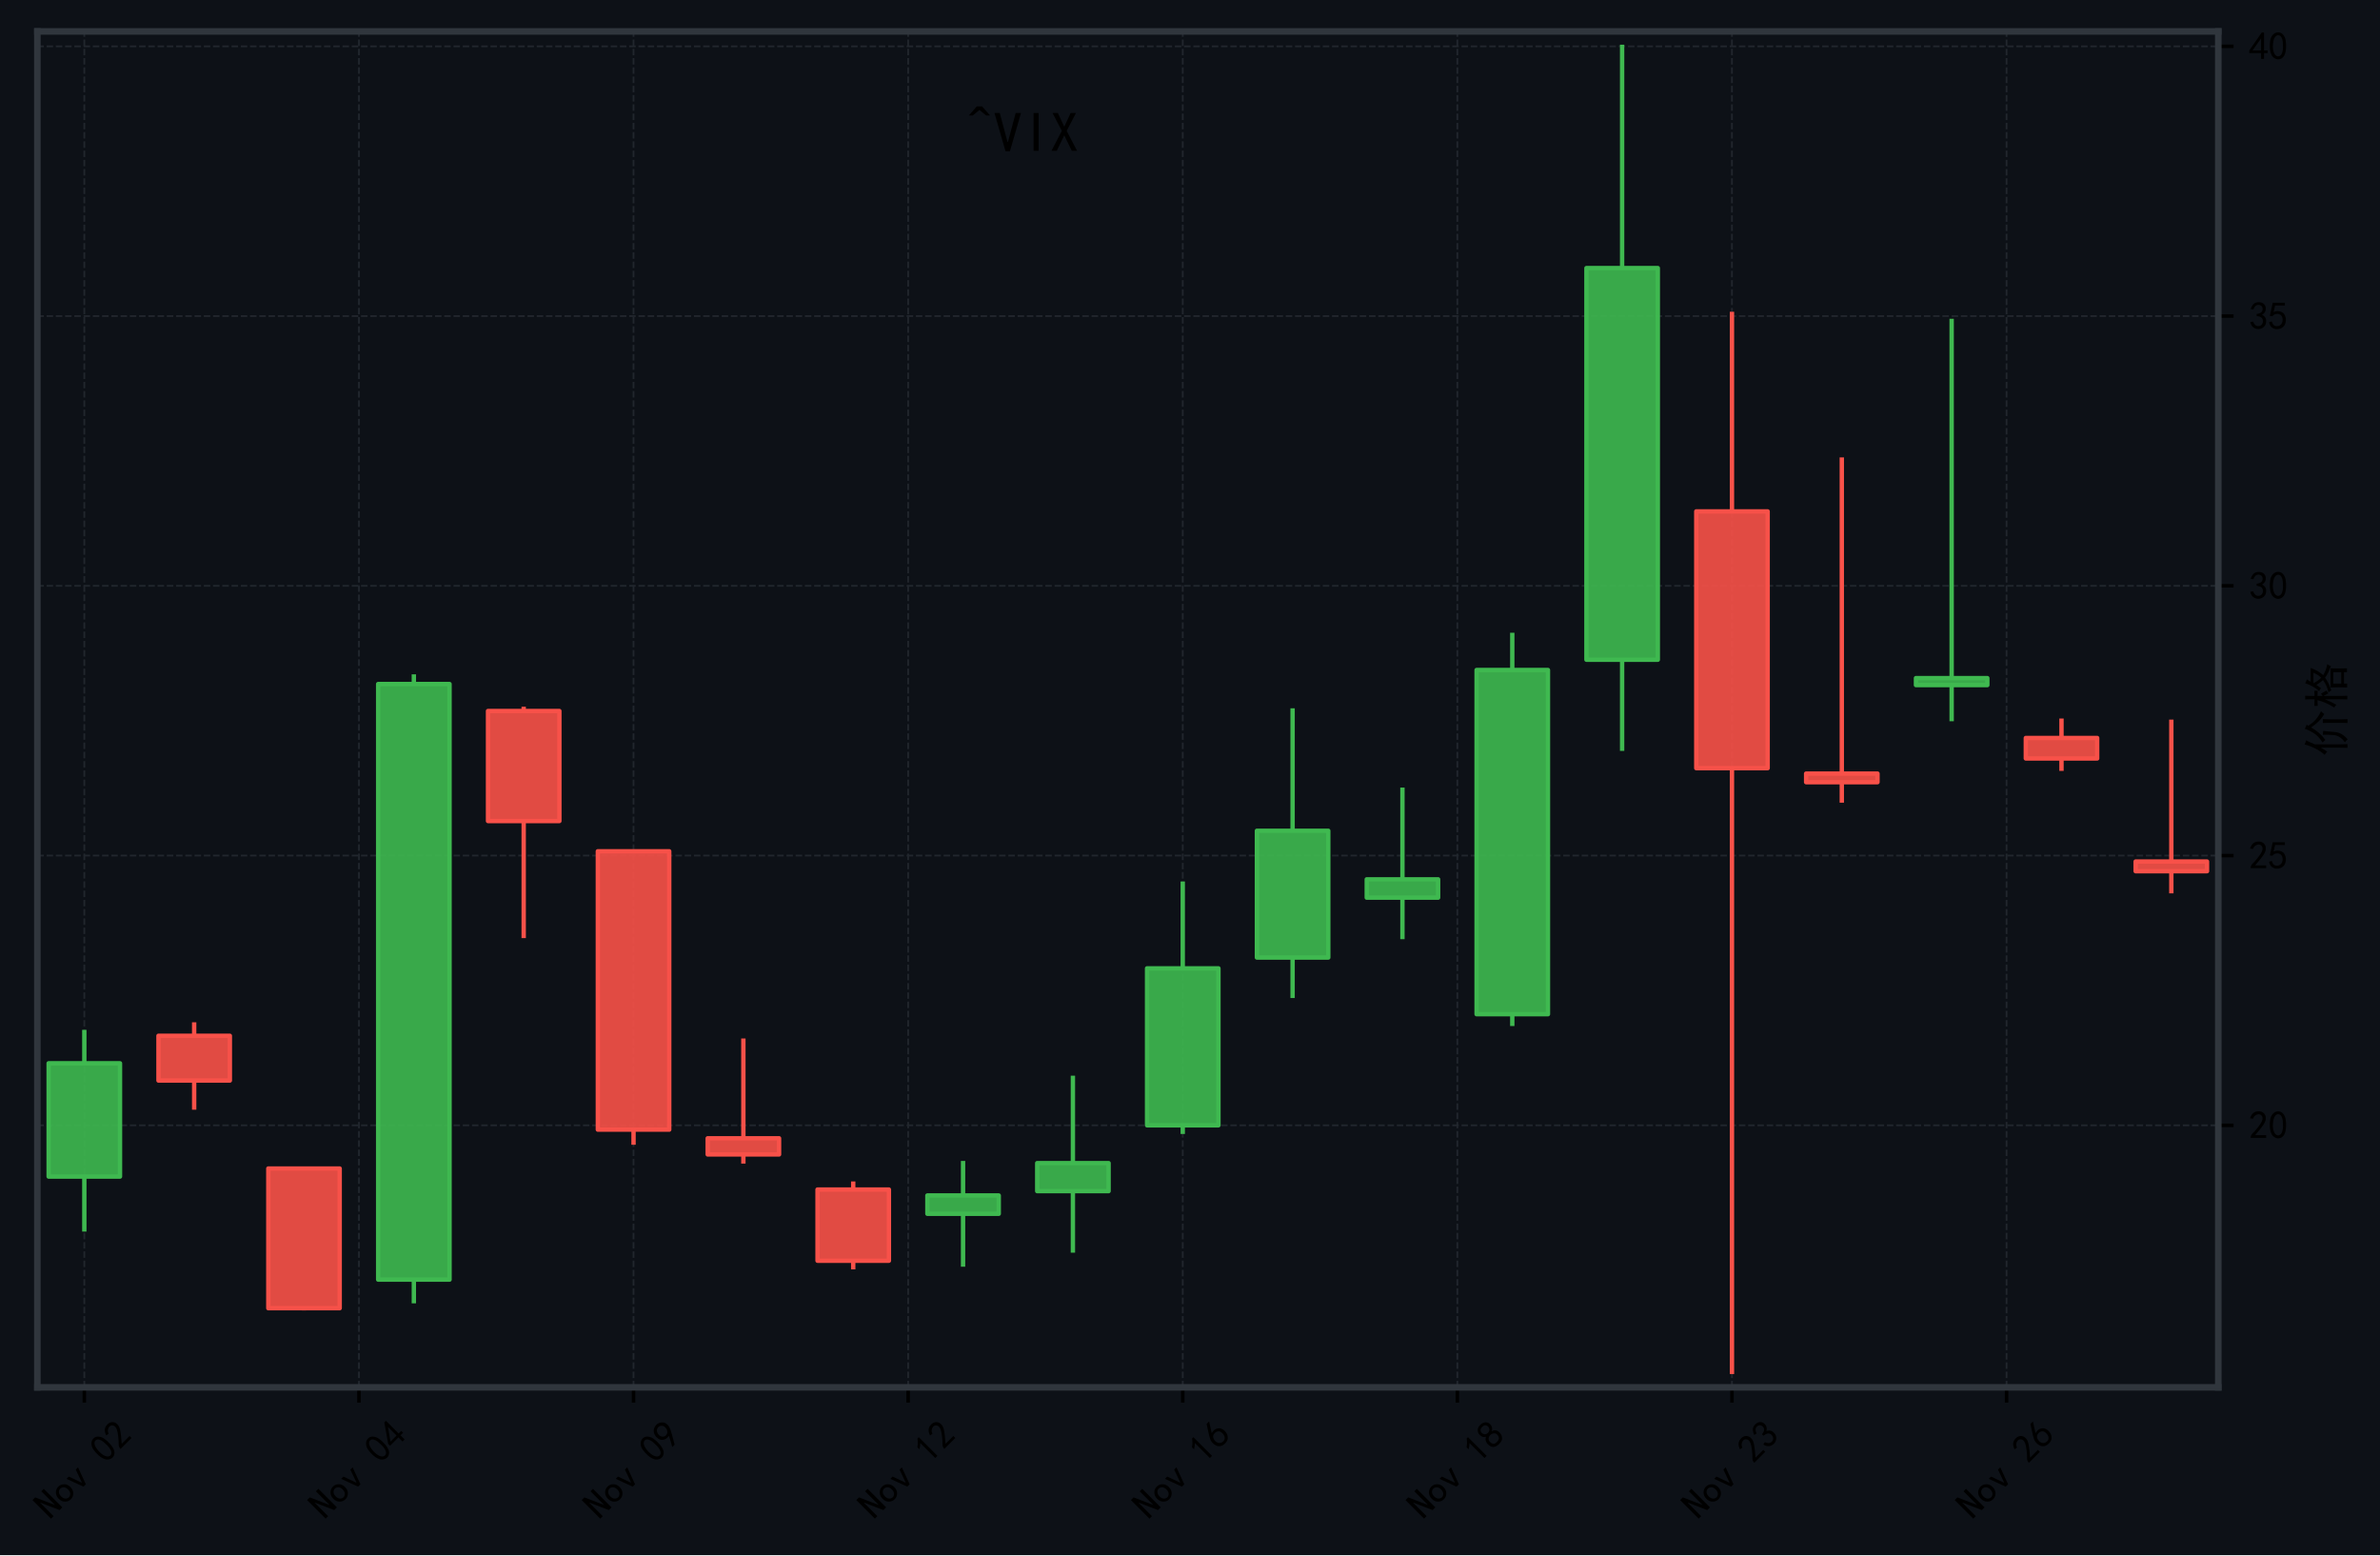
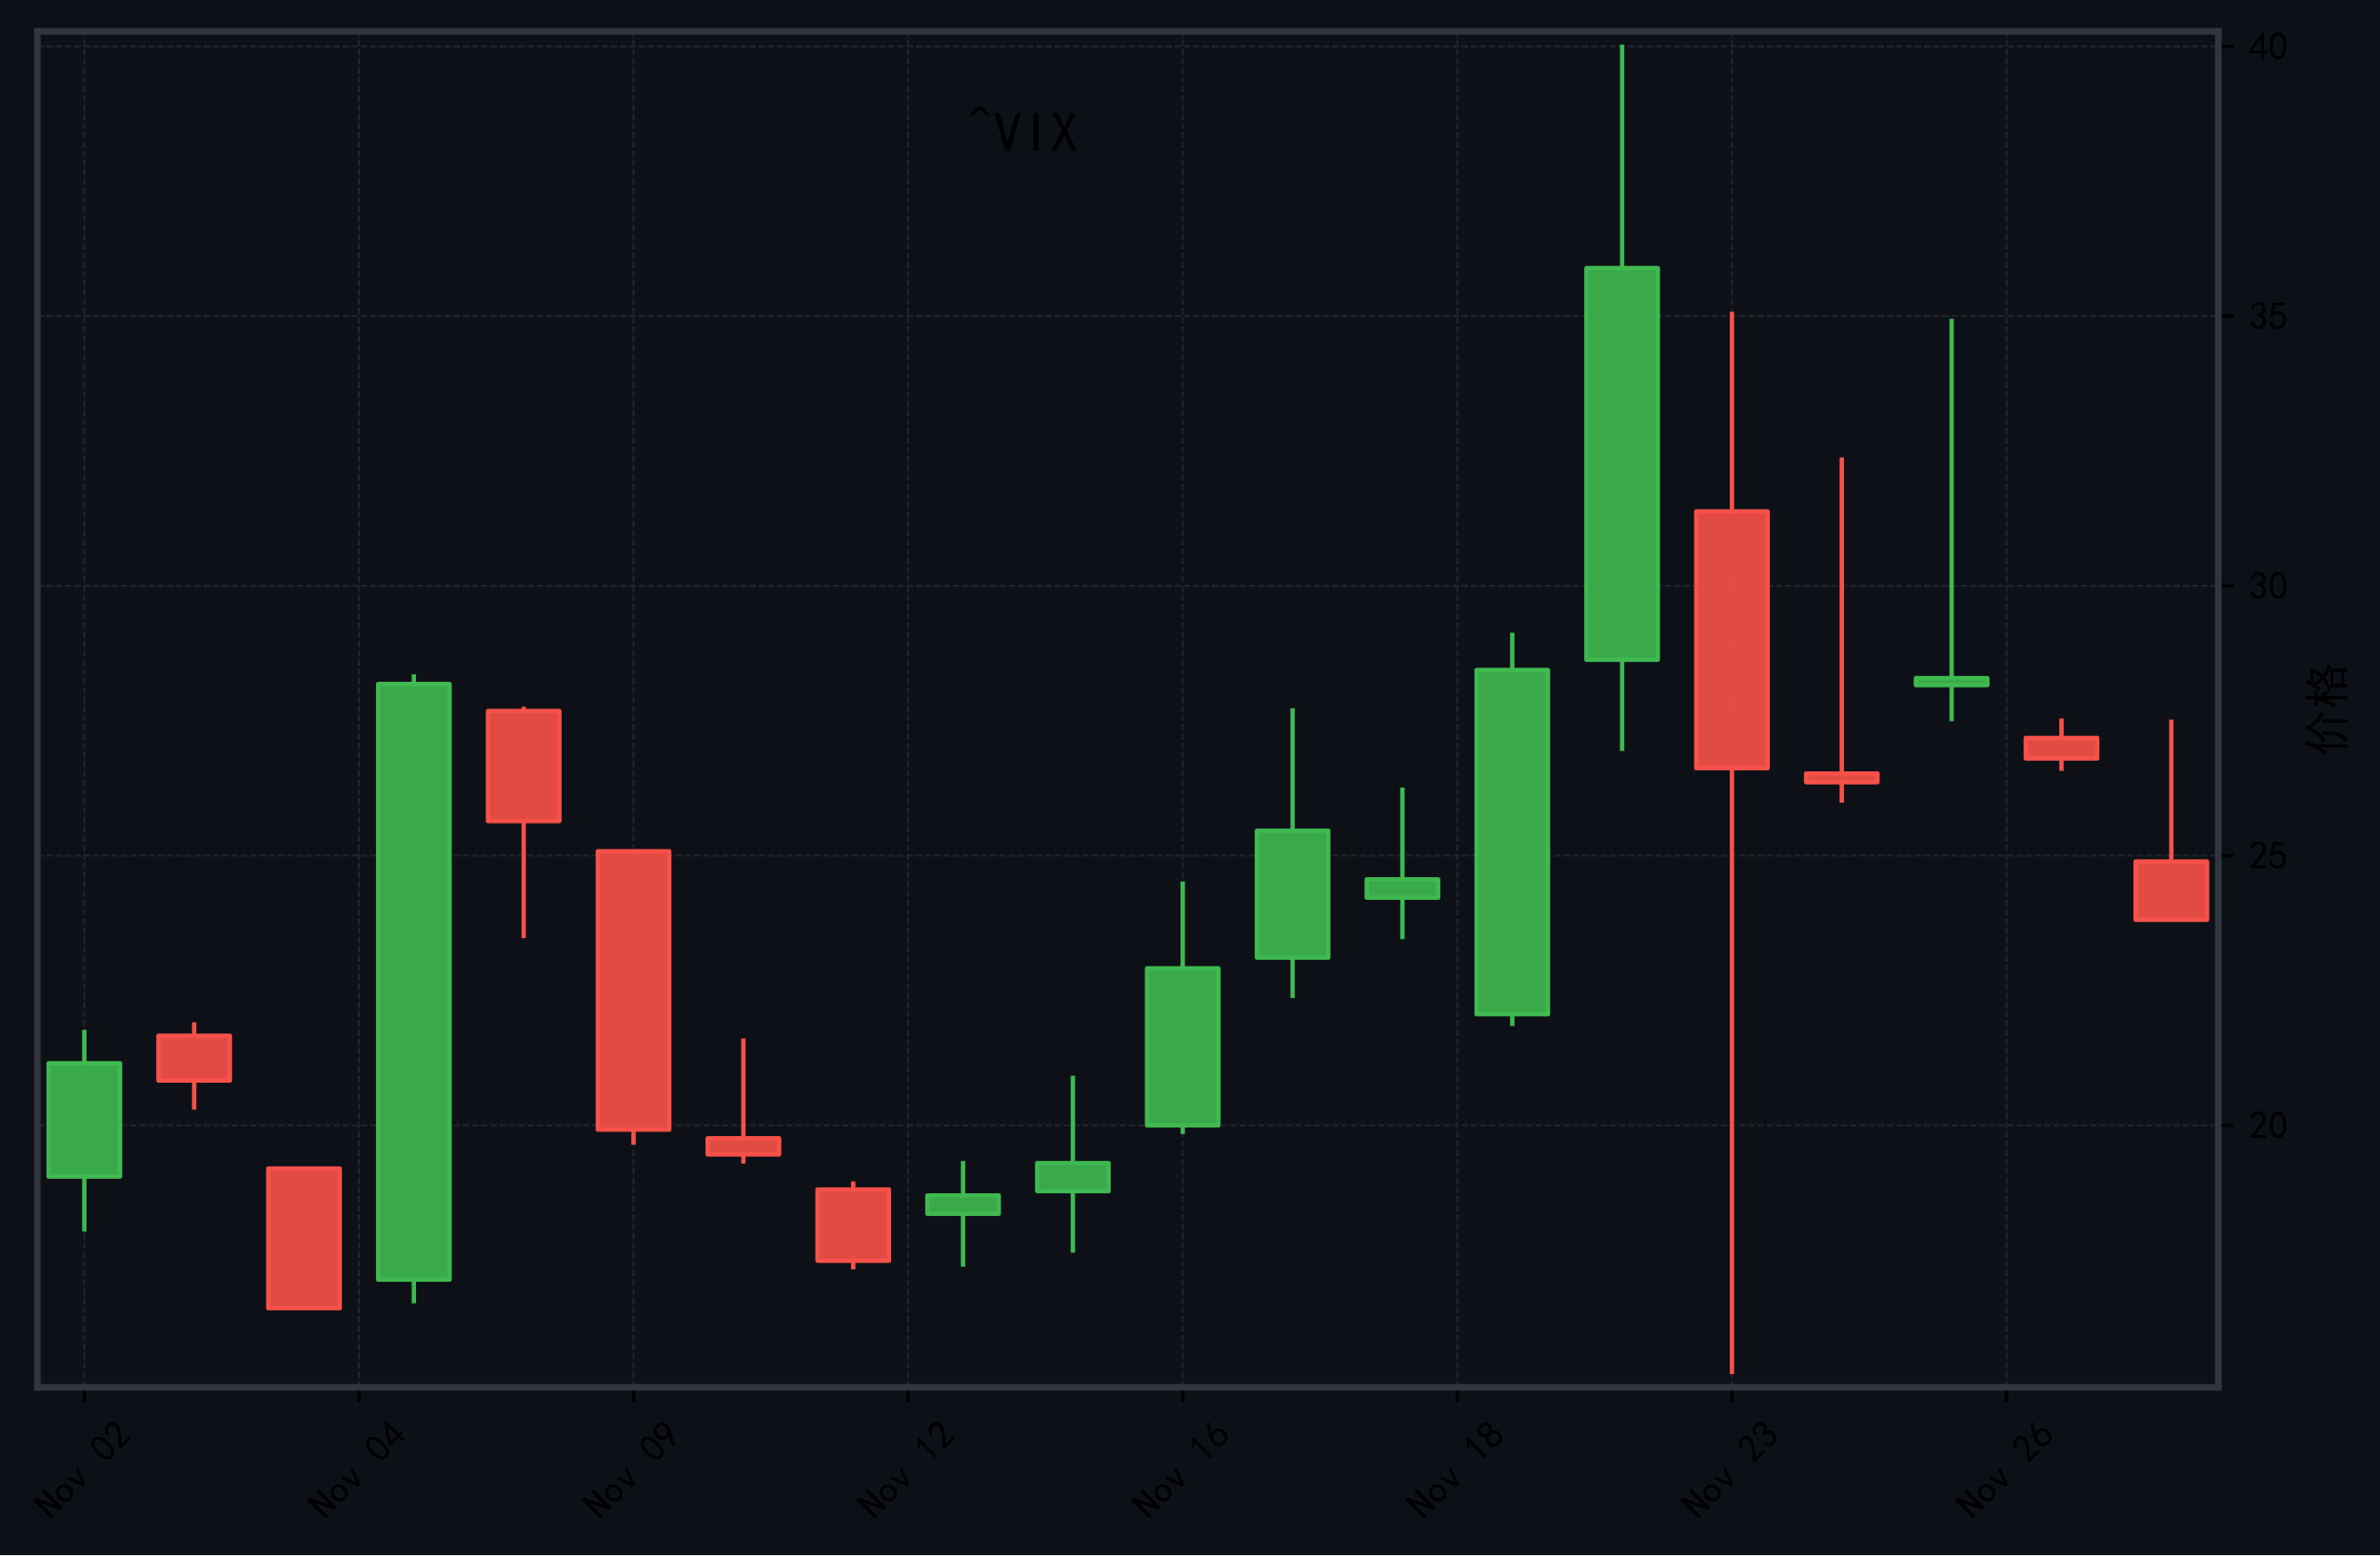
<svg xmlns="http://www.w3.org/2000/svg" xmlns:xlink="http://www.w3.org/1999/xlink" width="545.606pt" height="356.415pt" viewBox="0 0 545.606 356.415" version="1.1">
  <defs>
    <style type="text/css">*{stroke-linejoin: round; stroke-linecap: butt}</style>
  </defs>
  <g id="figure_1">
    <g id="patch_1">
      <path d="M 0 356.415  L 545.606 356.415  L 545.606 0  L 0 0  z " style="fill: #0d1117" />
    </g>
    <g id="axes_1">
      <g id="patch_2">
        <path d="M 8.566 317.952  L 508.534 317.952  L 508.534 7.2  L 8.566 7.2  z " style="fill: #0d1117" />
      </g>
      <g id="matplotlib.axis_1">
        <g id="xtick_1">
          <g id="line2d_1">
-             <path d="M 19.331 317.952  L 19.331 7.2  " clip-path="url(#pd7a9be07a9)" style="fill: none; stroke-dasharray: 1.48,0.64; stroke-dashoffset: 0; stroke: #21262d; stroke-width: 0.4" />
+             <path d="M 19.331 317.952  L 19.331 7.2  " clip-path="url(#p069acb9ba8)" style="fill: none; stroke-dasharray: 1.48,0.64; stroke-dashoffset: 0; stroke: #21262d; stroke-width: 0.4" />
          </g>
          <g id="line2d_2">
            <defs>
-               <path id="m9060f1c473" d="M 0 0  L 0 3.5  " style="stroke: #000000; stroke-width: 0.8" />
+               <path id="mcb962a8248" d="M 0 0  L 0 3.5  " style="stroke: #000000; stroke-width: 0.8" />
            </defs>
            <g>
-               <use xlink:href="#m9060f1c473" x="19.331" y="317.952" style="stroke: #000000; stroke-width: 0.8" />
+               <use xlink:href="#mcb962a8248" x="19.331" y="317.952" style="stroke: #000000; stroke-width: 0.8" />
            </g>
          </g>
          <g id="text_1">
            <g transform="translate(11.57522 348.4191) rotate(-45) scale(0.09 -0.09)">
              <defs>
                <path id="SimHei-4e" d="M 2850 125  L 2225 125  L 850 3225  L 825 3225  L 825 125  L 250 125  L 250 4400  L 875 4400  L 2250 1300  L 2275 1300  L 2275 4400  L 2850 4400  L 2850 125  z " transform="scale(0.015625)" />
                <path id="SimHei-6f" d="M 2925 1525  Q 2925 875 2525 475  Q 2125 75 1575 75  Q 1025 75 625 475  Q 225 875 225 1525  Q 225 2175 625 2575  Q 1025 2975 1575 2975  Q 2125 2975 2525 2575  Q 2925 2175 2925 1525  z M 2375 1525  Q 2375 2025 2125 2275  Q 1875 2525 1575 2525  Q 1275 2525 1025 2275  Q 775 2025 775 1525  Q 775 1025 1025 775  Q 1275 525 1575 525  Q 1875 525 2125 775  Q 2375 1025 2375 1525  z " transform="scale(0.015625)" />
                <path id="SimHei-76" d="M 2875 2925  L 1825 75  L 1275 75  L 225 2925  L 750 2925  L 1525 750  L 1575 750  L 2350 2925  L 2875 2925  z " transform="scale(0.015625)" />
                <path id="SimHei-20" transform="scale(0.015625)" />
                <path id="SimHei-30" d="M 225 2537  Q 250 3200 412 3587  Q 575 3975 875 4225  Q 1175 4475 1612 4475  Q 2050 4475 2375 4112  Q 2700 3750 2800 3200  Q 2900 2650 2862 1937  Q 2825 1225 2612 775  Q 2400 325 1975 150  Q 1550 -25 1125 187  Q 700 400 525 750  Q 350 1100 275 1487  Q 200 1875 225 2537  z M 750 2687  Q 675 2000 800 1462  Q 925 925 1212 700  Q 1500 475 1800 612  Q 2100 750 2237 1162  Q 2375 1575 2375 2062  Q 2375 2550 2337 2950  Q 2300 3350 2112 3675  Q 1925 4000 1612 4012  Q 1300 4025 1062 3700  Q 825 3375 750 2687  z " transform="scale(0.015625)" />
                <path id="SimHei-32" d="M 300 250  Q 325 625 650 925  Q 975 1225 1475 1862  Q 1975 2500 2125 2850  Q 2275 3200 2237 3450  Q 2200 3700 2000 3862  Q 1800 4025 1537 4000  Q 1275 3975 1037 3800  Q 800 3625 675 3275  L 200 3350  Q 400 3925 712 4187  Q 1025 4450 1450 4475  Q 1700 4500 1900 4462  Q 2100 4425 2312 4287  Q 2525 4150 2662 3875  Q 2800 3600 2762 3212  Q 2725 2825 2375 2287  Q 2025 1750 1025 600  L 2825 600  L 2825 150  L 300 150  L 300 250  z " transform="scale(0.015625)" />
              </defs>
              <use xlink:href="#SimHei-4e" />
              <use xlink:href="#SimHei-6f" transform="translate(50 0)" />
              <use xlink:href="#SimHei-76" transform="translate(100 0)" />
              <use xlink:href="#SimHei-20" transform="translate(150 0)" />
              <use xlink:href="#SimHei-30" transform="translate(200 0)" />
              <use xlink:href="#SimHei-32" transform="translate(250 0)" />
            </g>
          </g>
        </g>
        <g id="xtick_2">
          <g id="line2d_3">
-             <path d="M 82.284 317.952  L 82.284 7.2  " clip-path="url(#pd7a9be07a9)" style="fill: none; stroke-dasharray: 1.48,0.64; stroke-dashoffset: 0; stroke: #21262d; stroke-width: 0.4" />
+             <path d="M 82.284 317.952  L 82.284 7.2  " clip-path="url(#p069acb9ba8)" style="fill: none; stroke-dasharray: 1.48,0.64; stroke-dashoffset: 0; stroke: #21262d; stroke-width: 0.4" />
          </g>
          <g id="line2d_4">
            <g>
-               <use xlink:href="#m9060f1c473" x="82.284" y="317.952" style="stroke: #000000; stroke-width: 0.8" />
+               <use xlink:href="#mcb962a8248" x="82.284" y="317.952" style="stroke: #000000; stroke-width: 0.8" />
            </g>
          </g>
          <g id="text_2">
            <g transform="translate(74.52763 348.4191) rotate(-45) scale(0.09 -0.09)">
              <defs>
                <path id="SimHei-34" d="M 2000 1100  L 75 1100  L 75 1525  L 2100 4450  L 2475 4450  L 2475 1525  L 3075 1525  L 3075 1100  L 2475 1100  L 2475 150  L 2000 150  L 2000 1100  z M 2000 1525  L 2000 3500  L 600 1525  L 2000 1525  z " transform="scale(0.015625)" />
              </defs>
              <use xlink:href="#SimHei-4e" />
              <use xlink:href="#SimHei-6f" transform="translate(50 0)" />
              <use xlink:href="#SimHei-76" transform="translate(100 0)" />
              <use xlink:href="#SimHei-20" transform="translate(150 0)" />
              <use xlink:href="#SimHei-30" transform="translate(200 0)" />
              <use xlink:href="#SimHei-34" transform="translate(250 0)" />
            </g>
          </g>
        </g>
        <g id="xtick_3">
          <g id="line2d_5">
-             <path d="M 145.236 317.952  L 145.236 7.2  " clip-path="url(#pd7a9be07a9)" style="fill: none; stroke-dasharray: 1.48,0.64; stroke-dashoffset: 0; stroke: #21262d; stroke-width: 0.4" />
+             <path d="M 145.236 317.952  L 145.236 7.2  " clip-path="url(#p069acb9ba8)" style="fill: none; stroke-dasharray: 1.48,0.64; stroke-dashoffset: 0; stroke: #21262d; stroke-width: 0.4" />
          </g>
          <g id="line2d_6">
            <g>
-               <use xlink:href="#m9060f1c473" x="145.236" y="317.952" style="stroke: #000000; stroke-width: 0.8" />
+               <use xlink:href="#mcb962a8248" x="145.236" y="317.952" style="stroke: #000000; stroke-width: 0.8" />
            </g>
          </g>
          <g id="text_3">
            <g transform="translate(137.48 348.4191) rotate(-45) scale(0.09 -0.09)">
              <defs>
                <path id="SimHei-39" d="M 800 75  Q 1350 1000 1700 1750  Q 1075 1650 662 1912  Q 250 2175 162 2625  Q 75 3075 175 3437  Q 275 3800 487 4037  Q 700 4275 1000 4375  Q 1300 4475 1537 4475  Q 1775 4475 2025 4375  Q 2275 4275 2475 4075  Q 2675 3875 2750 3662  Q 2825 3450 2825 3112  Q 2825 2775 2575 2250  Q 2325 1725 1350 75  L 800 75  z M 662 2875  Q 700 2550 937 2337  Q 1175 2125 1450 2150  Q 1725 2175 1887 2300  Q 2050 2425 2200 2725  Q 2300 3100 2250 3362  Q 2200 3625 1987 3800  Q 1775 3975 1525 3975  Q 1375 4000 1137 3900  Q 900 3800 762 3500  Q 625 3200 662 2875  z " transform="scale(0.015625)" />
              </defs>
              <use xlink:href="#SimHei-4e" />
              <use xlink:href="#SimHei-6f" transform="translate(50 0)" />
              <use xlink:href="#SimHei-76" transform="translate(100 0)" />
              <use xlink:href="#SimHei-20" transform="translate(150 0)" />
              <use xlink:href="#SimHei-30" transform="translate(200 0)" />
              <use xlink:href="#SimHei-39" transform="translate(250 0)" />
            </g>
          </g>
        </g>
        <g id="xtick_4">
          <g id="line2d_7">
-             <path d="M 208.189 317.952  L 208.189 7.2  " clip-path="url(#pd7a9be07a9)" style="fill: none; stroke-dasharray: 1.48,0.64; stroke-dashoffset: 0; stroke: #21262d; stroke-width: 0.4" />
+             <path d="M 208.189 317.952  L 208.189 7.2  " clip-path="url(#p069acb9ba8)" style="fill: none; stroke-dasharray: 1.48,0.64; stroke-dashoffset: 0; stroke: #21262d; stroke-width: 0.4" />
          </g>
          <g id="line2d_8">
            <g>
-               <use xlink:href="#m9060f1c473" x="208.189" y="317.952" style="stroke: #000000; stroke-width: 0.8" />
+               <use xlink:href="#mcb962a8248" x="208.189" y="317.952" style="stroke: #000000; stroke-width: 0.8" />
            </g>
          </g>
          <g id="text_4">
            <g transform="translate(200.4324 348.4191) rotate(-45) scale(0.09 -0.09)">
              <defs>
                <path id="SimHei-31" d="M 1400 3600  Q 1075 3275 575 2975  L 575 3450  Q 1200 3875 1600 4450  L 1900 4450  L 1900 150  L 1400 150  L 1400 3600  z " transform="scale(0.015625)" />
              </defs>
              <use xlink:href="#SimHei-4e" />
              <use xlink:href="#SimHei-6f" transform="translate(50 0)" />
              <use xlink:href="#SimHei-76" transform="translate(100 0)" />
              <use xlink:href="#SimHei-20" transform="translate(150 0)" />
              <use xlink:href="#SimHei-31" transform="translate(200 0)" />
              <use xlink:href="#SimHei-32" transform="translate(250 0)" />
            </g>
          </g>
        </g>
        <g id="xtick_5">
          <g id="line2d_9">
-             <path d="M 271.141 317.952  L 271.141 7.2  " clip-path="url(#pd7a9be07a9)" style="fill: none; stroke-dasharray: 1.48,0.64; stroke-dashoffset: 0; stroke: #21262d; stroke-width: 0.4" />
+             <path d="M 271.141 317.952  L 271.141 7.2  " clip-path="url(#p069acb9ba8)" style="fill: none; stroke-dasharray: 1.48,0.64; stroke-dashoffset: 0; stroke: #21262d; stroke-width: 0.4" />
          </g>
          <g id="line2d_10">
            <g>
-               <use xlink:href="#m9060f1c473" x="271.141" y="317.952" style="stroke: #000000; stroke-width: 0.8" />
+               <use xlink:href="#mcb962a8248" x="271.141" y="317.952" style="stroke: #000000; stroke-width: 0.8" />
            </g>
          </g>
          <g id="text_5">
            <g transform="translate(263.3848 348.4191) rotate(-45) scale(0.09 -0.09)">
              <defs>
                <path id="SimHei-36" d="M 250 1612  Q 275 1975 387 2225  Q 500 2475 725 2850  L 1750 4450  L 2325 4450  L 1275 2800  Q 1950 2975 2350 2750  Q 2750 2525 2887 2237  Q 3025 1950 3037 1612  Q 3050 1275 2937 950  Q 2825 625 2537 362  Q 2250 100 1737 75  Q 1225 50 862 262  Q 500 475 362 862  Q 225 1250 250 1612  z M 1025 787  Q 1250 550 1625 525  Q 2000 500 2250 775  Q 2500 1050 2500 1575  Q 2500 2100 2187 2300  Q 1875 2500 1487 2450  Q 1100 2400 925 2075  Q 750 1750 775 1387  Q 800 1025 1025 787  z " transform="scale(0.015625)" />
              </defs>
              <use xlink:href="#SimHei-4e" />
              <use xlink:href="#SimHei-6f" transform="translate(50 0)" />
              <use xlink:href="#SimHei-76" transform="translate(100 0)" />
              <use xlink:href="#SimHei-20" transform="translate(150 0)" />
              <use xlink:href="#SimHei-31" transform="translate(200 0)" />
              <use xlink:href="#SimHei-36" transform="translate(250 0)" />
            </g>
          </g>
        </g>
        <g id="xtick_6">
          <g id="line2d_11">
-             <path d="M 334.093 317.952  L 334.093 7.2  " clip-path="url(#pd7a9be07a9)" style="fill: none; stroke-dasharray: 1.48,0.64; stroke-dashoffset: 0; stroke: #21262d; stroke-width: 0.4" />
+             <path d="M 334.093 317.952  L 334.093 7.2  " clip-path="url(#p069acb9ba8)" style="fill: none; stroke-dasharray: 1.48,0.64; stroke-dashoffset: 0; stroke: #21262d; stroke-width: 0.4" />
          </g>
          <g id="line2d_12">
            <g>
-               <use xlink:href="#m9060f1c473" x="334.093" y="317.952" style="stroke: #000000; stroke-width: 0.8" />
+               <use xlink:href="#mcb962a8248" x="334.093" y="317.952" style="stroke: #000000; stroke-width: 0.8" />
            </g>
          </g>
          <g id="text_6">
            <g transform="translate(326.3372 348.4191) rotate(-45) scale(0.09 -0.09)">
              <defs>
                <path id="SimHei-38" d="M 175 1375  Q 175 1675 325 1962  Q 475 2250 825 2425  Q 525 2600 425 2812  Q 325 3025 312 3300  Q 300 3575 387 3775  Q 475 3975 650 4150  Q 825 4325 1037 4387  Q 1250 4450 1500 4450  Q 1750 4450 1950 4400  Q 2150 4350 2375 4187  Q 2600 4025 2700 3725  Q 2800 3425 2687 3025  Q 2575 2625 2100 2400  Q 2525 2275 2700 2012  Q 2875 1750 2875 1375  Q 2875 1000 2762 775  Q 2650 550 2512 400  Q 2375 250 2137 162  Q 1900 75 1537 75  Q 1175 75 912 162  Q 650 250 475 425  Q 300 600 237 837  Q 175 1075 175 1375  z M 687 1400  Q 675 1100 787 875  Q 900 650 1200 587  Q 1500 525 1825 600  Q 2150 675 2275 950  Q 2400 1225 2362 1500  Q 2325 1775 2050 1962  Q 1775 2150 1450 2125  Q 1125 2100 912 1900  Q 700 1700 687 1400  z M 775 3350  Q 775 3100 950 2875  Q 1125 2650 1500 2650  Q 1875 2650 2062 2875  Q 2250 3100 2237 3412  Q 2225 3725 2012 3875  Q 1800 4025 1437 4000  Q 1075 3975 925 3787  Q 775 3600 775 3350  z " transform="scale(0.015625)" />
              </defs>
              <use xlink:href="#SimHei-4e" />
              <use xlink:href="#SimHei-6f" transform="translate(50 0)" />
              <use xlink:href="#SimHei-76" transform="translate(100 0)" />
              <use xlink:href="#SimHei-20" transform="translate(150 0)" />
              <use xlink:href="#SimHei-31" transform="translate(200 0)" />
              <use xlink:href="#SimHei-38" transform="translate(250 0)" />
            </g>
          </g>
        </g>
        <g id="xtick_7">
          <g id="line2d_13">
-             <path d="M 397.046 317.952  L 397.046 7.2  " clip-path="url(#pd7a9be07a9)" style="fill: none; stroke-dasharray: 1.48,0.64; stroke-dashoffset: 0; stroke: #21262d; stroke-width: 0.4" />
+             <path d="M 397.046 317.952  L 397.046 7.2  " clip-path="url(#p069acb9ba8)" style="fill: none; stroke-dasharray: 1.48,0.64; stroke-dashoffset: 0; stroke: #21262d; stroke-width: 0.4" />
          </g>
          <g id="line2d_14">
            <g>
-               <use xlink:href="#m9060f1c473" x="397.046" y="317.952" style="stroke: #000000; stroke-width: 0.8" />
+               <use xlink:href="#mcb962a8248" x="397.046" y="317.952" style="stroke: #000000; stroke-width: 0.8" />
            </g>
          </g>
          <g id="text_7">
            <g transform="translate(389.2897 348.4191) rotate(-45) scale(0.09 -0.09)">
              <defs>
                <path id="SimHei-33" d="M 250 1225  L 700 1300  Q 800 975 1025 762  Q 1250 550 1587 562  Q 1925 575 2125 837  Q 2325 1100 2300 1437  Q 2275 1775 2037 1962  Q 1800 2150 1275 2225  L 1275 2550  Q 1800 2600 2037 2825  Q 2275 3050 2250 3412  Q 2225 3775 1925 3937  Q 1625 4100 1287 3975  Q 950 3850 750 3275  L 300 3350  Q 450 3800 712 4100  Q 975 4400 1425 4450  Q 1875 4500 2212 4337  Q 2550 4175 2687 3837  Q 2825 3500 2725 3100  Q 2625 2700 2150 2400  Q 2500 2250 2687 1950  Q 2875 1650 2812 1162  Q 2750 675 2375 375  Q 2000 75 1525 87  Q 1050 100 700 387  Q 350 675 250 1225  z " transform="scale(0.015625)" />
              </defs>
              <use xlink:href="#SimHei-4e" />
              <use xlink:href="#SimHei-6f" transform="translate(50 0)" />
              <use xlink:href="#SimHei-76" transform="translate(100 0)" />
              <use xlink:href="#SimHei-20" transform="translate(150 0)" />
              <use xlink:href="#SimHei-32" transform="translate(200 0)" />
              <use xlink:href="#SimHei-33" transform="translate(250 0)" />
            </g>
          </g>
        </g>
        <g id="xtick_8">
          <g id="line2d_15">
-             <path d="M 459.998 317.952  L 459.998 7.2  " clip-path="url(#pd7a9be07a9)" style="fill: none; stroke-dasharray: 1.48,0.64; stroke-dashoffset: 0; stroke: #21262d; stroke-width: 0.4" />
+             <path d="M 459.998 317.952  L 459.998 7.2  " clip-path="url(#p069acb9ba8)" style="fill: none; stroke-dasharray: 1.48,0.64; stroke-dashoffset: 0; stroke: #21262d; stroke-width: 0.4" />
          </g>
          <g id="line2d_16">
            <g>
-               <use xlink:href="#m9060f1c473" x="459.998" y="317.952" style="stroke: #000000; stroke-width: 0.8" />
+               <use xlink:href="#mcb962a8248" x="459.998" y="317.952" style="stroke: #000000; stroke-width: 0.8" />
            </g>
          </g>
          <g id="text_8">
            <g transform="translate(452.2421 348.4191) rotate(-45) scale(0.09 -0.09)">
              <use xlink:href="#SimHei-4e" />
              <use xlink:href="#SimHei-6f" transform="translate(50 0)" />
              <use xlink:href="#SimHei-76" transform="translate(100 0)" />
              <use xlink:href="#SimHei-20" transform="translate(150 0)" />
              <use xlink:href="#SimHei-32" transform="translate(200 0)" />
              <use xlink:href="#SimHei-36" transform="translate(250 0)" />
            </g>
          </g>
        </g>
      </g>
      <g id="matplotlib.axis_2">
        <g id="ytick_1">
          <g id="line2d_17">
-             <path d="M 8.566 257.906  L 508.534 257.906  " clip-path="url(#pd7a9be07a9)" style="fill: none; stroke-dasharray: 1.48,0.64; stroke-dashoffset: 0; stroke: #21262d; stroke-width: 0.4" />
+             <path d="M 8.566 257.906  L 508.534 257.906  " clip-path="url(#p069acb9ba8)" style="fill: none; stroke-dasharray: 1.48,0.64; stroke-dashoffset: 0; stroke: #21262d; stroke-width: 0.4" />
          </g>
          <g id="line2d_18">
            <defs>
-               <path id="mb2d06100e2" d="M 0 0  L 3.5 0  " style="stroke: #000000; stroke-width: 0.8" />
+               <path id="me8ff8b8d1d" d="M 0 0  L 3.5 0  " style="stroke: #000000; stroke-width: 0.8" />
            </defs>
            <g>
-               <use xlink:href="#mb2d06100e2" x="508.534" y="257.906" style="stroke: #000000; stroke-width: 0.8" />
+               <use xlink:href="#me8ff8b8d1d" x="508.534" y="257.906" style="stroke: #000000; stroke-width: 0.8" />
            </g>
          </g>
          <g id="text_9">
            <g transform="translate(515.5344 260.9993) scale(0.09 -0.09)">
              <use xlink:href="#SimHei-32" />
              <use xlink:href="#SimHei-30" transform="translate(50 0)" />
            </g>
          </g>
        </g>
        <g id="ytick_2">
          <g id="line2d_19">
-             <path d="M 8.566 196.084  L 508.534 196.084  " clip-path="url(#pd7a9be07a9)" style="fill: none; stroke-dasharray: 1.48,0.64; stroke-dashoffset: 0; stroke: #21262d; stroke-width: 0.4" />
+             <path d="M 8.566 196.084  L 508.534 196.084  " clip-path="url(#p069acb9ba8)" style="fill: none; stroke-dasharray: 1.48,0.64; stroke-dashoffset: 0; stroke: #21262d; stroke-width: 0.4" />
          </g>
          <g id="line2d_20">
            <g>
-               <use xlink:href="#mb2d06100e2" x="508.534" y="196.084" style="stroke: #000000; stroke-width: 0.8" />
+               <use xlink:href="#me8ff8b8d1d" x="508.534" y="196.084" style="stroke: #000000; stroke-width: 0.8" />
            </g>
          </g>
          <g id="text_10">
            <g transform="translate(515.5344 199.1773) scale(0.09 -0.09)">
              <defs>
                <path id="SimHei-35" d="M 550 1325  Q 725 650 1150 575  Q 1575 500 1837 662  Q 2100 825 2212 1087  Q 2325 1350 2312 1675  Q 2300 2000 2137 2225  Q 1975 2450 1725 2525  Q 1475 2600 1162 2525  Q 850 2450 650 2175  L 225 2225  Q 275 2375 700 4375  L 2675 4375  L 2675 3925  L 1075 3925  Q 950 3250 825 2850  Q 1200 3025 1525 3012  Q 1850 3000 2150 2862  Q 2450 2725 2587 2487  Q 2725 2250 2787 2012  Q 2850 1775 2837 1500  Q 2825 1225 2725 937  Q 2625 650 2425 462  Q 2225 275 1937 162  Q 1650 50 1275 75  Q 900 100 562 350  Q 225 600 100 1200  L 550 1325  z " transform="scale(0.015625)" />
              </defs>
              <use xlink:href="#SimHei-32" />
              <use xlink:href="#SimHei-35" transform="translate(50 0)" />
            </g>
          </g>
        </g>
        <g id="ytick_3">
          <g id="line2d_21">
-             <path d="M 8.566 134.262  L 508.534 134.262  " clip-path="url(#pd7a9be07a9)" style="fill: none; stroke-dasharray: 1.48,0.64; stroke-dashoffset: 0; stroke: #21262d; stroke-width: 0.4" />
+             <path d="M 8.566 134.262  L 508.534 134.262  " clip-path="url(#p069acb9ba8)" style="fill: none; stroke-dasharray: 1.48,0.64; stroke-dashoffset: 0; stroke: #21262d; stroke-width: 0.4" />
          </g>
          <g id="line2d_22">
            <g>
-               <use xlink:href="#mb2d06100e2" x="508.534" y="134.262" style="stroke: #000000; stroke-width: 0.8" />
+               <use xlink:href="#me8ff8b8d1d" x="508.534" y="134.262" style="stroke: #000000; stroke-width: 0.8" />
            </g>
          </g>
          <g id="text_11">
            <g transform="translate(515.5344 137.3553) scale(0.09 -0.09)">
              <use xlink:href="#SimHei-33" />
              <use xlink:href="#SimHei-30" transform="translate(50 0)" />
            </g>
          </g>
        </g>
        <g id="ytick_4">
          <g id="line2d_23">
-             <path d="M 8.566 72.44  L 508.534 72.44  " clip-path="url(#pd7a9be07a9)" style="fill: none; stroke-dasharray: 1.48,0.64; stroke-dashoffset: 0; stroke: #21262d; stroke-width: 0.4" />
+             <path d="M 8.566 72.44  L 508.534 72.44  " clip-path="url(#p069acb9ba8)" style="fill: none; stroke-dasharray: 1.48,0.64; stroke-dashoffset: 0; stroke: #21262d; stroke-width: 0.4" />
          </g>
          <g id="line2d_24">
            <g>
-               <use xlink:href="#mb2d06100e2" x="508.534" y="72.44" style="stroke: #000000; stroke-width: 0.8" />
+               <use xlink:href="#me8ff8b8d1d" x="508.534" y="72.44" style="stroke: #000000; stroke-width: 0.8" />
            </g>
          </g>
          <g id="text_12">
            <g transform="translate(515.5344 75.53326) scale(0.09 -0.09)">
              <use xlink:href="#SimHei-33" />
              <use xlink:href="#SimHei-35" transform="translate(50 0)" />
            </g>
          </g>
        </g>
        <g id="ytick_5">
          <g id="line2d_25">
-             <path d="M 8.566 10.618  L 508.534 10.618  " clip-path="url(#pd7a9be07a9)" style="fill: none; stroke-dasharray: 1.48,0.64; stroke-dashoffset: 0; stroke: #21262d; stroke-width: 0.4" />
+             <path d="M 8.566 10.618  L 508.534 10.618  " clip-path="url(#p069acb9ba8)" style="fill: none; stroke-dasharray: 1.48,0.64; stroke-dashoffset: 0; stroke: #21262d; stroke-width: 0.4" />
          </g>
          <g id="line2d_26">
            <g>
-               <use xlink:href="#mb2d06100e2" x="508.534" y="10.618" style="stroke: #000000; stroke-width: 0.8" />
+               <use xlink:href="#me8ff8b8d1d" x="508.534" y="10.618" style="stroke: #000000; stroke-width: 0.8" />
            </g>
          </g>
          <g id="text_13">
            <g transform="translate(515.5344 13.71125) scale(0.09 -0.09)">
              <use xlink:href="#SimHei-34" />
              <use xlink:href="#SimHei-30" transform="translate(50 0)" />
            </g>
          </g>
        </g>
        <g id="text_14">
          <g transform="translate(537.0563 173.376) rotate(-90) scale(0.108 -0.108)">
            <defs>
              <path id="SimHei-4ef7" d="M 2200 4975  Q 2050 4725 1650 3775  L 1650 450  Q 1650 -225 1675 -650  L 1175 -650  Q 1175 -225 1200 450  L 1200 2975  Q 900 2425 650 2100  Q 525 2275 225 2450  Q 750 3025 1125 3800  Q 1500 4575 1625 5175  Q 1950 5025 2200 4975  z M 4175 4700  Q 4850 3525 6150 2950  Q 5925 2750 5775 2500  Q 4725 3100 3950 4300  Q 3300 3125 2250 2350  Q 2125 2525 1900 2725  Q 2825 3325 3250 4050  Q 3675 4775 3750 5150  Q 4150 4950 4325 4900  L 4175 4700  z M 3475 2650  Q 3400 2075 3325 1087  Q 3250 100 2325 -675  Q 2175 -450 1925 -300  Q 2850 350 2912 1262  Q 2975 2175 2950 2700  Q 3275 2650 3475 2650  z M 5075 2700  Q 5050 2150 5050 1725  L 5050 150  Q 5050 -225 5075 -650  L 4550 -650  Q 4575 -225 4575 175  L 4575 1875  Q 4575 2150 4550 2700  L 5075 2700  z " transform="scale(0.015625)" />
              <path id="SimHei-683c" d="M 4075 4875  Q 3975 4750 3750 4350  L 5625 4350  Q 5450 3850 5212 3437  Q 4975 3025 4650 2650  Q 4950 2450 5412 2287  Q 5875 2125 6150 2100  Q 5975 1900 5875 1600  Q 5550 1725 5125 1912  Q 4700 2100 4300 2400  Q 3925 2125 3537 1937  Q 3150 1750 2575 1550  Q 2475 1775 2300 1925  Q 2825 2050 3262 2250  Q 3700 2450 3975 2675  Q 3625 3050 3325 3575  Q 3175 3350 2875 2950  Q 2700 3100 2475 3200  Q 2825 3550 3112 4075  Q 3400 4600 3550 5100  Q 3775 4950 4075 4875  z M 5575 1650  Q 5550 1350 5550 575  Q 5550 -200 5575 -575  L 5050 -575  L 5050 -175  L 3500 -175  L 3500 -600  L 2975 -600  Q 3000 -200 3000 550  Q 3000 1325 2975 1650  L 5575 1650  z M 1850 5100  Q 1825 4775 1825 4475  L 1825 3825  Q 2300 3825 2525 3850  L 2525 3400  Q 2300 3425 1825 3425  L 1825 2725  Q 1950 2800 2125 2950  Q 2350 2600 2550 2200  Q 2350 2075 2175 1950  Q 1975 2375 1825 2625  L 1825 275  Q 1825 -275 1850 -625  L 1350 -625  Q 1375 -275 1375 275  L 1375 2425  Q 1150 1850 625 850  Q 475 1025 250 1150  Q 650 1775 900 2375  Q 1150 2975 1250 3425  Q 900 3425 475 3400  L 475 3850  Q 925 3825 1375 3825  L 1375 4475  Q 1375 4750 1350 5100  L 1850 5100  z M 5050 200  L 5050 1275  L 3500 1275  L 3500 200  L 5050 200  z M 4300 2925  Q 4675 3300 4975 3975  L 3550 3975  Q 3850 3350 4300 2925  z " transform="scale(0.015625)" />
            </defs>
            <use xlink:href="#SimHei-4ef7" />
            <use xlink:href="#SimHei-683c" transform="translate(100 0)" />
          </g>
        </g>
      </g>
      <g id="PolyCollection_1">
-         <path d="M 11.147 269.652  L 11.147 243.686  L 27.515 243.686  L 27.515 269.652  z " clip-path="url(#pd7a9be07a9)" style="fill: #3fb950; fill-opacity: 0.9; stroke: #3fb950" />
-         <path d="M 36.328 237.381  L 36.328 247.643  L 52.696 247.643  L 52.696 237.381  z " clip-path="url(#pd7a9be07a9)" style="fill: #f85149; fill-opacity: 0.9; stroke: #f85149" />
-         <path d="M 61.509 267.797  L 61.509 299.821  L 77.877 299.821  L 77.877 267.797  z " clip-path="url(#pd7a9be07a9)" style="fill: #f85149; fill-opacity: 0.9; stroke: #f85149" />
-         <path d="M 86.69 293.268  L 86.69 156.765  L 103.058 156.765  L 103.058 293.268  z " clip-path="url(#pd7a9be07a9)" style="fill: #3fb950; fill-opacity: 0.9; stroke: #3fb950" />
-         <path d="M 111.871 162.947  L 111.871 188.17  L 128.239 188.17  L 128.239 162.947  z " clip-path="url(#pd7a9be07a9)" style="fill: #f85149; fill-opacity: 0.9; stroke: #f85149" />
-         <path d="M 137.052 195.094  L 137.052 258.895  L 153.42 258.895  L 153.42 195.094  z " clip-path="url(#pd7a9be07a9)" style="fill: #f85149; fill-opacity: 0.9; stroke: #f85149" />
-         <path d="M 162.233 260.873  L 162.233 264.582  L 178.601 264.582  L 178.601 260.873  z " clip-path="url(#pd7a9be07a9)" style="fill: #f85149; fill-opacity: 0.9; stroke: #f85149" />
-         <path d="M 187.414 272.619  L 187.414 288.94  L 203.782 288.94  L 203.782 272.619  z " clip-path="url(#pd7a9be07a9)" style="fill: #f85149; fill-opacity: 0.9; stroke: #f85149" />
-         <path d="M 212.595 278.183  L 212.595 273.979  L 228.963 273.979  L 228.963 278.183  z " clip-path="url(#pd7a9be07a9)" style="fill: #3fb950; fill-opacity: 0.9; stroke: #3fb950" />
-         <path d="M 237.776 272.99  L 237.776 266.561  L 254.144 266.561  L 254.144 272.99  z " clip-path="url(#pd7a9be07a9)" style="fill: #3fb950; fill-opacity: 0.9; stroke: #3fb950" />
-         <path d="M 262.957 257.906  L 262.957 221.925  L 279.325 221.925  L 279.325 257.906  z " clip-path="url(#pd7a9be07a9)" style="fill: #3fb950; fill-opacity: 0.9; stroke: #3fb950" />
-         <path d="M 288.138 219.452  L 288.138 190.396  L 304.506 190.396  L 304.506 219.452  z " clip-path="url(#pd7a9be07a9)" style="fill: #3fb950; fill-opacity: 0.9; stroke: #3fb950" />
-         <path d="M 313.319 205.728  L 313.319 201.524  L 329.687 201.524  L 329.687 205.728  z " clip-path="url(#pd7a9be07a9)" style="fill: #3fb950; fill-opacity: 0.9; stroke: #3fb950" />
-         <path d="M 338.5 232.435  L 338.5 153.55  L 354.868 153.55  L 354.868 232.435  z " clip-path="url(#pd7a9be07a9)" style="fill: #3fb950; fill-opacity: 0.9; stroke: #3fb950" />
-         <path d="M 363.681 151.201  L 363.681 61.435  L 380.049 61.435  L 380.049 151.201  z " clip-path="url(#pd7a9be07a9)" style="fill: #3fb950; fill-opacity: 0.9; stroke: #3fb950" />
-         <path d="M 388.862 117.199  L 388.862 176.053  L 405.23 176.053  L 405.23 117.199  z " clip-path="url(#pd7a9be07a9)" style="fill: #f85149; fill-opacity: 0.9; stroke: #f85149" />
-         <path d="M 414.043 177.29  L 414.043 179.268  L 430.411 179.268  L 430.411 177.29  z " clip-path="url(#pd7a9be07a9)" style="fill: #f85149; fill-opacity: 0.9; stroke: #f85149" />
-         <path d="M 439.224 157.012  L 439.224 155.405  L 455.591 155.405  L 455.591 157.012  z " clip-path="url(#pd7a9be07a9)" style="fill: #3fb950; fill-opacity: 0.9; stroke: #3fb950" />
-         <path d="M 464.405 169.129  L 464.405 173.828  L 480.772 173.828  L 480.772 169.129  z " clip-path="url(#pd7a9be07a9)" style="fill: #f85149; fill-opacity: 0.9; stroke: #f85149" />
-         <path d="M 489.586 197.444  L 489.586 199.669  L 505.953 199.669  L 505.953 197.444  z " clip-path="url(#pd7a9be07a9)" style="fill: #f85149; fill-opacity: 0.9; stroke: #f85149" />
+         <path d="M 11.147 269.652  L 11.147 243.686  L 27.515 243.686  L 27.515 269.652  z " clip-path="url(#p069acb9ba8)" style="fill: #3fb950; fill-opacity: 0.9; stroke: #3fb950" />
+         <path d="M 36.328 237.381  L 36.328 247.643  L 52.696 247.643  L 52.696 237.381  z " clip-path="url(#p069acb9ba8)" style="fill: #f85149; fill-opacity: 0.9; stroke: #f85149" />
+         <path d="M 61.509 267.797  L 61.509 299.821  L 77.877 299.821  L 77.877 267.797  z " clip-path="url(#p069acb9ba8)" style="fill: #f85149; fill-opacity: 0.9; stroke: #f85149" />
+         <path d="M 86.69 293.268  L 86.69 156.765  L 103.058 156.765  L 103.058 293.268  z " clip-path="url(#p069acb9ba8)" style="fill: #3fb950; fill-opacity: 0.9; stroke: #3fb950" />
+         <path d="M 111.871 162.947  L 111.871 188.17  L 128.239 188.17  L 128.239 162.947  z " clip-path="url(#p069acb9ba8)" style="fill: #f85149; fill-opacity: 0.9; stroke: #f85149" />
+         <path d="M 137.052 195.094  L 137.052 258.895  L 153.42 258.895  L 153.42 195.094  z " clip-path="url(#p069acb9ba8)" style="fill: #f85149; fill-opacity: 0.9; stroke: #f85149" />
+         <path d="M 162.233 260.873  L 162.233 264.582  L 178.601 264.582  L 178.601 260.873  z " clip-path="url(#p069acb9ba8)" style="fill: #f85149; fill-opacity: 0.9; stroke: #f85149" />
+         <path d="M 187.414 272.619  L 187.414 288.94  L 203.782 288.94  L 203.782 272.619  z " clip-path="url(#p069acb9ba8)" style="fill: #f85149; fill-opacity: 0.9; stroke: #f85149" />
+         <path d="M 212.595 278.183  L 212.595 273.979  L 228.963 273.979  L 228.963 278.183  z " clip-path="url(#p069acb9ba8)" style="fill: #3fb950; fill-opacity: 0.9; stroke: #3fb950" />
+         <path d="M 237.776 272.99  L 237.776 266.561  L 254.144 266.561  L 254.144 272.99  z " clip-path="url(#p069acb9ba8)" style="fill: #3fb950; fill-opacity: 0.9; stroke: #3fb950" />
+         <path d="M 262.957 257.906  L 262.957 221.925  L 279.325 221.925  L 279.325 257.906  z " clip-path="url(#p069acb9ba8)" style="fill: #3fb950; fill-opacity: 0.9; stroke: #3fb950" />
+         <path d="M 288.138 219.452  L 288.138 190.396  L 304.506 190.396  L 304.506 219.452  z " clip-path="url(#p069acb9ba8)" style="fill: #3fb950; fill-opacity: 0.9; stroke: #3fb950" />
+         <path d="M 313.319 205.728  L 313.319 201.524  L 329.687 201.524  L 329.687 205.728  z " clip-path="url(#p069acb9ba8)" style="fill: #3fb950; fill-opacity: 0.9; stroke: #3fb950" />
+         <path d="M 338.5 232.435  L 338.5 153.55  L 354.868 153.55  L 354.868 232.435  z " clip-path="url(#p069acb9ba8)" style="fill: #3fb950; fill-opacity: 0.9; stroke: #3fb950" />
+         <path d="M 363.681 151.201  L 363.681 61.435  L 380.049 61.435  L 380.049 151.201  z " clip-path="url(#p069acb9ba8)" style="fill: #3fb950; fill-opacity: 0.9; stroke: #3fb950" />
+         <path d="M 388.862 117.199  L 388.862 176.053  L 405.23 176.053  L 405.23 117.199  z " clip-path="url(#p069acb9ba8)" style="fill: #f85149; fill-opacity: 0.9; stroke: #f85149" />
+         <path d="M 414.043 177.29  L 414.043 179.268  L 430.411 179.268  L 430.411 177.29  z " clip-path="url(#p069acb9ba8)" style="fill: #f85149; fill-opacity: 0.9; stroke: #f85149" />
+         <path d="M 439.224 157.012  L 439.224 155.405  L 455.591 155.405  L 455.591 157.012  z " clip-path="url(#p069acb9ba8)" style="fill: #3fb950; fill-opacity: 0.9; stroke: #3fb950" />
+         <path d="M 464.405 169.129  L 464.405 173.828  L 480.772 173.828  L 480.772 169.129  z " clip-path="url(#p069acb9ba8)" style="fill: #f85149; fill-opacity: 0.9; stroke: #f85149" />
+         <path d="M 489.586 197.444  L 489.586 210.797  L 505.953 210.797  L 505.953 197.444  z " clip-path="url(#p069acb9ba8)" style="fill: #f85149; fill-opacity: 0.9; stroke: #f85149" />
      </g>
      <g id="LineCollection_1">
-         <path d="M 19.331 282.263  L 19.331 269.652  " clip-path="url(#pd7a9be07a9)" style="fill: none; stroke: #3fb950" />
-         <path d="M 44.512 254.32  L 44.512 247.643  " clip-path="url(#pd7a9be07a9)" style="fill: none; stroke: #f85149" />
-         <path d="M 69.693 300.315  L 69.693 299.821  " clip-path="url(#pd7a9be07a9)" style="fill: none; stroke: #f85149" />
-         <path d="M 94.874 298.708  L 94.874 293.268  " clip-path="url(#pd7a9be07a9)" style="fill: none; stroke: #3fb950" />
-         <path d="M 120.055 215.001  L 120.055 188.17  " clip-path="url(#pd7a9be07a9)" style="fill: none; stroke: #f85149" />
-         <path d="M 145.236 262.357  L 145.236 258.895  " clip-path="url(#pd7a9be07a9)" style="fill: none; stroke: #f85149" />
-         <path d="M 170.417 266.684  L 170.417 264.582  " clip-path="url(#pd7a9be07a9)" style="fill: none; stroke: #f85149" />
-         <path d="M 195.598 290.918  L 195.598 288.94  " clip-path="url(#pd7a9be07a9)" style="fill: none; stroke: #f85149" />
-         <path d="M 220.779 290.3  L 220.779 278.183  " clip-path="url(#pd7a9be07a9)" style="fill: none; stroke: #3fb950" />
-         <path d="M 245.96 287.086  L 245.96 272.99  " clip-path="url(#pd7a9be07a9)" style="fill: none; stroke: #3fb950" />
-         <path d="M 271.141 259.884  L 271.141 257.906  " clip-path="url(#pd7a9be07a9)" style="fill: none; stroke: #3fb950" />
-         <path d="M 296.322 228.726  L 296.322 219.452  " clip-path="url(#pd7a9be07a9)" style="fill: none; stroke: #3fb950" />
-         <path d="M 321.503 215.248  L 321.503 205.728  " clip-path="url(#pd7a9be07a9)" style="fill: none; stroke: #3fb950" />
-         <path d="M 346.684 235.155  L 346.684 232.435  " clip-path="url(#pd7a9be07a9)" style="fill: none; stroke: #3fb950" />
-         <path d="M 371.865 172.097  L 371.865 151.201  " clip-path="url(#pd7a9be07a9)" style="fill: none; stroke: #3fb950" />
-         <path d="M 397.046 314.905  L 397.046 176.053  " clip-path="url(#pd7a9be07a9)" style="fill: none; stroke: #f85149" />
-         <path d="M 422.227 183.966  L 422.227 179.268  " clip-path="url(#pd7a9be07a9)" style="fill: none; stroke: #f85149" />
-         <path d="M 447.408 165.296  L 447.408 157.012  " clip-path="url(#pd7a9be07a9)" style="fill: none; stroke: #3fb950" />
-         <path d="M 472.589 176.671  L 472.589 173.828  " clip-path="url(#pd7a9be07a9)" style="fill: none; stroke: #f85149" />
-         <path d="M 497.77 204.739  L 497.77 199.669  " clip-path="url(#pd7a9be07a9)" style="fill: none; stroke: #f85149" />
-         <path d="M 19.331 236.021  L 19.331 243.686  " clip-path="url(#pd7a9be07a9)" style="fill: none; stroke: #3fb950" />
-         <path d="M 44.512 234.29  L 44.512 237.381  " clip-path="url(#pd7a9be07a9)" style="fill: none; stroke: #f85149" />
-         <path d="M 69.693 267.55  L 69.693 267.797  " clip-path="url(#pd7a9be07a9)" style="fill: none; stroke: #f85149" />
-         <path d="M 94.874 154.539  L 94.874 156.765  " clip-path="url(#pd7a9be07a9)" style="fill: none; stroke: #3fb950" />
-         <path d="M 120.055 161.958  L 120.055 162.947  " clip-path="url(#pd7a9be07a9)" style="fill: none; stroke: #f85149" />
-         <path d="M 145.236 195.094  L 145.236 195.094  " clip-path="url(#pd7a9be07a9)" style="fill: none; stroke: #f85149" />
-         <path d="M 170.417 237.999  L 170.417 260.873  " clip-path="url(#pd7a9be07a9)" style="fill: none; stroke: #f85149" />
-         <path d="M 195.598 270.765  L 195.598 272.619  " clip-path="url(#pd7a9be07a9)" style="fill: none; stroke: #f85149" />
-         <path d="M 220.779 266.066  L 220.779 273.979  " clip-path="url(#pd7a9be07a9)" style="fill: none; stroke: #3fb950" />
-         <path d="M 245.96 246.53  L 245.96 266.561  " clip-path="url(#pd7a9be07a9)" style="fill: none; stroke: #3fb950" />
-         <path d="M 271.141 202.018  L 271.141 221.925  " clip-path="url(#pd7a9be07a9)" style="fill: none; stroke: #3fb950" />
-         <path d="M 296.322 162.329  L 296.322 190.396  " clip-path="url(#pd7a9be07a9)" style="fill: none; stroke: #3fb950" />
-         <path d="M 321.503 180.504  L 321.503 201.524  " clip-path="url(#pd7a9be07a9)" style="fill: none; stroke: #3fb950" />
-         <path d="M 346.684 145.019  L 346.684 153.55  " clip-path="url(#pd7a9be07a9)" style="fill: none; stroke: #3fb950" />
-         <path d="M 371.865 10.247  L 371.865 61.435  " clip-path="url(#pd7a9be07a9)" style="fill: none; stroke: #3fb950" />
-         <path d="M 397.046 71.45  L 397.046 117.199  " clip-path="url(#pd7a9be07a9)" style="fill: none; stroke: #f85149" />
-         <path d="M 422.227 104.834  L 422.227 177.29  " clip-path="url(#pd7a9be07a9)" style="fill: none; stroke: #f85149" />
-         <path d="M 447.408 73.058  L 447.408 155.405  " clip-path="url(#pd7a9be07a9)" style="fill: none; stroke: #3fb950" />
-         <path d="M 472.589 164.678  L 472.589 169.129  " clip-path="url(#pd7a9be07a9)" style="fill: none; stroke: #f85149" />
-         <path d="M 497.77 164.925  L 497.77 197.444  " clip-path="url(#pd7a9be07a9)" style="fill: none; stroke: #f85149" />
+         <path d="M 19.331 282.263  L 19.331 269.652  " clip-path="url(#p069acb9ba8)" style="fill: none; stroke: #3fb950" />
+         <path d="M 44.512 254.32  L 44.512 247.643  " clip-path="url(#p069acb9ba8)" style="fill: none; stroke: #f85149" />
+         <path d="M 69.693 300.315  L 69.693 299.821  " clip-path="url(#p069acb9ba8)" style="fill: none; stroke: #f85149" />
+         <path d="M 94.874 298.708  L 94.874 293.268  " clip-path="url(#p069acb9ba8)" style="fill: none; stroke: #3fb950" />
+         <path d="M 120.055 215.001  L 120.055 188.17  " clip-path="url(#p069acb9ba8)" style="fill: none; stroke: #f85149" />
+         <path d="M 145.236 262.357  L 145.236 258.895  " clip-path="url(#p069acb9ba8)" style="fill: none; stroke: #f85149" />
+         <path d="M 170.417 266.684  L 170.417 264.582  " clip-path="url(#p069acb9ba8)" style="fill: none; stroke: #f85149" />
+         <path d="M 195.598 290.918  L 195.598 288.94  " clip-path="url(#p069acb9ba8)" style="fill: none; stroke: #f85149" />
+         <path d="M 220.779 290.3  L 220.779 278.183  " clip-path="url(#p069acb9ba8)" style="fill: none; stroke: #3fb950" />
+         <path d="M 245.96 287.086  L 245.96 272.99  " clip-path="url(#p069acb9ba8)" style="fill: none; stroke: #3fb950" />
+         <path d="M 271.141 259.884  L 271.141 257.906  " clip-path="url(#p069acb9ba8)" style="fill: none; stroke: #3fb950" />
+         <path d="M 296.322 228.726  L 296.322 219.452  " clip-path="url(#p069acb9ba8)" style="fill: none; stroke: #3fb950" />
+         <path d="M 321.503 215.248  L 321.503 205.728  " clip-path="url(#p069acb9ba8)" style="fill: none; stroke: #3fb950" />
+         <path d="M 346.684 235.155  L 346.684 232.435  " clip-path="url(#p069acb9ba8)" style="fill: none; stroke: #3fb950" />
+         <path d="M 371.865 172.097  L 371.865 151.201  " clip-path="url(#p069acb9ba8)" style="fill: none; stroke: #3fb950" />
+         <path d="M 397.046 314.905  L 397.046 176.053  " clip-path="url(#p069acb9ba8)" style="fill: none; stroke: #f85149" />
+         <path d="M 422.227 183.966  L 422.227 179.268  " clip-path="url(#p069acb9ba8)" style="fill: none; stroke: #f85149" />
+         <path d="M 447.408 165.296  L 447.408 157.012  " clip-path="url(#p069acb9ba8)" style="fill: none; stroke: #3fb950" />
+         <path d="M 472.589 176.671  L 472.589 173.828  " clip-path="url(#p069acb9ba8)" style="fill: none; stroke: #f85149" />
+         <path d="M 497.77 210.797  L 497.77 210.797  " clip-path="url(#p069acb9ba8)" style="fill: none; stroke: #f85149" />
+         <path d="M 19.331 236.021  L 19.331 243.686  " clip-path="url(#p069acb9ba8)" style="fill: none; stroke: #3fb950" />
+         <path d="M 44.512 234.29  L 44.512 237.381  " clip-path="url(#p069acb9ba8)" style="fill: none; stroke: #f85149" />
+         <path d="M 69.693 267.55  L 69.693 267.797  " clip-path="url(#p069acb9ba8)" style="fill: none; stroke: #f85149" />
+         <path d="M 94.874 154.539  L 94.874 156.765  " clip-path="url(#p069acb9ba8)" style="fill: none; stroke: #3fb950" />
+         <path d="M 120.055 161.958  L 120.055 162.947  " clip-path="url(#p069acb9ba8)" style="fill: none; stroke: #f85149" />
+         <path d="M 145.236 195.094  L 145.236 195.094  " clip-path="url(#p069acb9ba8)" style="fill: none; stroke: #f85149" />
+         <path d="M 170.417 237.999  L 170.417 260.873  " clip-path="url(#p069acb9ba8)" style="fill: none; stroke: #f85149" />
+         <path d="M 195.598 270.765  L 195.598 272.619  " clip-path="url(#p069acb9ba8)" style="fill: none; stroke: #f85149" />
+         <path d="M 220.779 266.066  L 220.779 273.979  " clip-path="url(#p069acb9ba8)" style="fill: none; stroke: #3fb950" />
+         <path d="M 245.96 246.53  L 245.96 266.561  " clip-path="url(#p069acb9ba8)" style="fill: none; stroke: #3fb950" />
+         <path d="M 271.141 202.018  L 271.141 221.925  " clip-path="url(#p069acb9ba8)" style="fill: none; stroke: #3fb950" />
+         <path d="M 296.322 162.329  L 296.322 190.396  " clip-path="url(#p069acb9ba8)" style="fill: none; stroke: #3fb950" />
+         <path d="M 321.503 180.504  L 321.503 201.524  " clip-path="url(#p069acb9ba8)" style="fill: none; stroke: #3fb950" />
+         <path d="M 346.684 145.019  L 346.684 153.55  " clip-path="url(#p069acb9ba8)" style="fill: none; stroke: #3fb950" />
+         <path d="M 371.865 10.247  L 371.865 61.435  " clip-path="url(#p069acb9ba8)" style="fill: none; stroke: #3fb950" />
+         <path d="M 397.046 71.45  L 397.046 117.199  " clip-path="url(#p069acb9ba8)" style="fill: none; stroke: #f85149" />
+         <path d="M 422.227 104.834  L 422.227 177.29  " clip-path="url(#p069acb9ba8)" style="fill: none; stroke: #f85149" />
+         <path d="M 447.408 73.058  L 447.408 155.405  " clip-path="url(#p069acb9ba8)" style="fill: none; stroke: #3fb950" />
+         <path d="M 472.589 164.678  L 472.589 169.129  " clip-path="url(#p069acb9ba8)" style="fill: none; stroke: #f85149" />
+         <path d="M 497.77 164.925  L 497.77 197.444  " clip-path="url(#p069acb9ba8)" style="fill: none; stroke: #f85149" />
      </g>
      <g id="patch_3">
        <path d="M 8.566 317.952  L 8.566 7.2  " style="fill: none; stroke: #30363d; stroke-width: 1.5; stroke-linejoin: miter; stroke-linecap: square" />
      </g>
      <g id="patch_4">
        <path d="M 508.534 317.952  L 508.534 7.2  " style="fill: none; stroke: #30363d; stroke-width: 1.5; stroke-linejoin: miter; stroke-linecap: square" />
      </g>
      <g id="patch_5">
        <path d="M 8.566 317.952  L 508.534 317.952  " style="fill: none; stroke: #30363d; stroke-width: 1.5; stroke-linejoin: miter; stroke-linecap: square" />
      </g>
      <g id="patch_6">
        <path d="M 8.566 7.2  L 508.534 7.2  " style="fill: none; stroke: #30363d; stroke-width: 1.5; stroke-linejoin: miter; stroke-linecap: square" />
      </g>
    </g>
    <g id="text_15">
      <g transform="translate(221.3984 34.812) scale(0.1296 -0.1296)">
        <defs>
          <path id="SimHei-5e" d="M 2750 4125  L 2300 4125  L 1550 4750  L 800 4125  L 350 4125  L 1250 5150  L 1850 5150  L 2750 4125  z " transform="scale(0.015625)" />
          <path id="SimHei-56" d="M 3050 4400  L 1800 75  L 1300 75  L 50 4400  L 650 4400  L 1525 1125  L 1575 1125  L 2450 4400  L 3050 4400  z " transform="scale(0.015625)" />
          <path id="SimHei-49" d="M 1850 125  L 1275 125  L 1275 4400  L 1850 4400  L 1850 125  z " transform="scale(0.015625)" />
          <path id="SimHei-58" d="M 3000 125  L 2400 125  L 1550 1875  L 700 125  L 100 125  L 1275 2375  L 225 4400  L 825 4400  L 1550 2850  L 2275 4400  L 2875 4400  L 1825 2375  L 3000 125  z " transform="scale(0.015625)" />
        </defs>
        <use xlink:href="#SimHei-5e" />
        <use xlink:href="#SimHei-56" transform="translate(50 0)" />
        <use xlink:href="#SimHei-49" transform="translate(100 0)" />
        <use xlink:href="#SimHei-58" transform="translate(150 0)" />
      </g>
    </g>
  </g>
  <defs>
-     <clipPath id="pd7a9be07a9">
+     <clipPath id="p069acb9ba8">
      <rect x="8.566" y="7.2" width="499.968" height="310.752" />
    </clipPath>
  </defs>
</svg>
